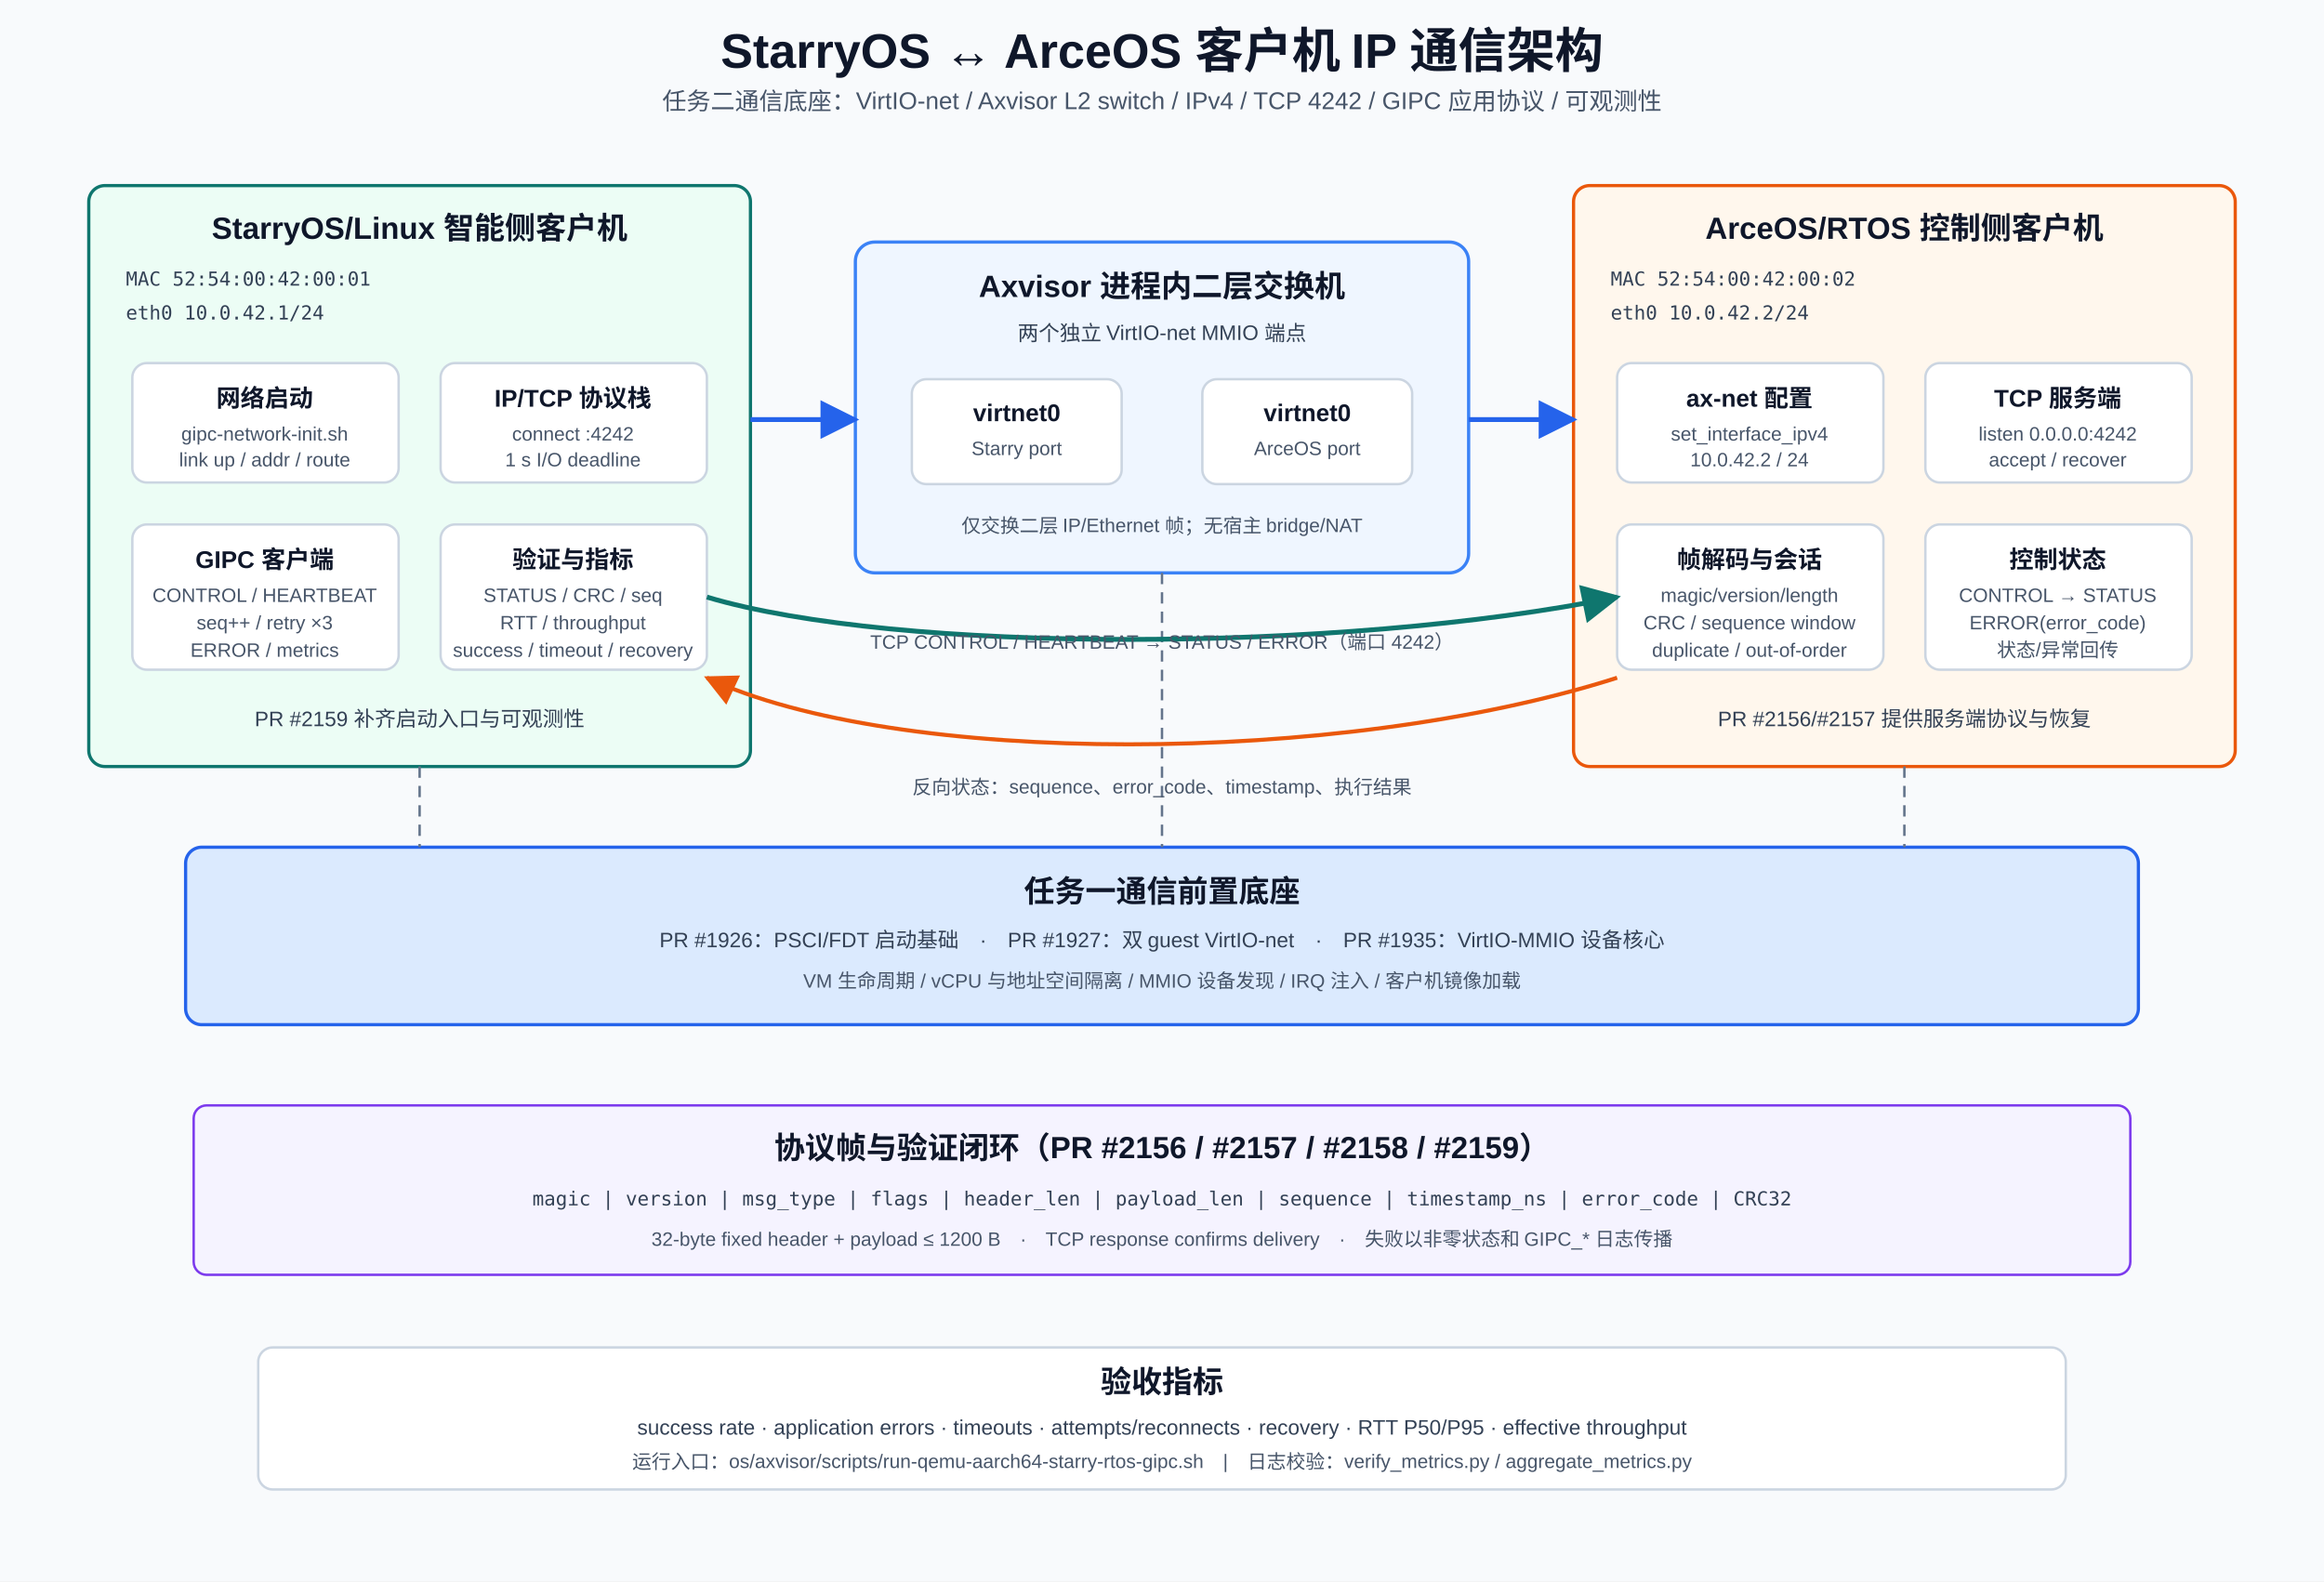
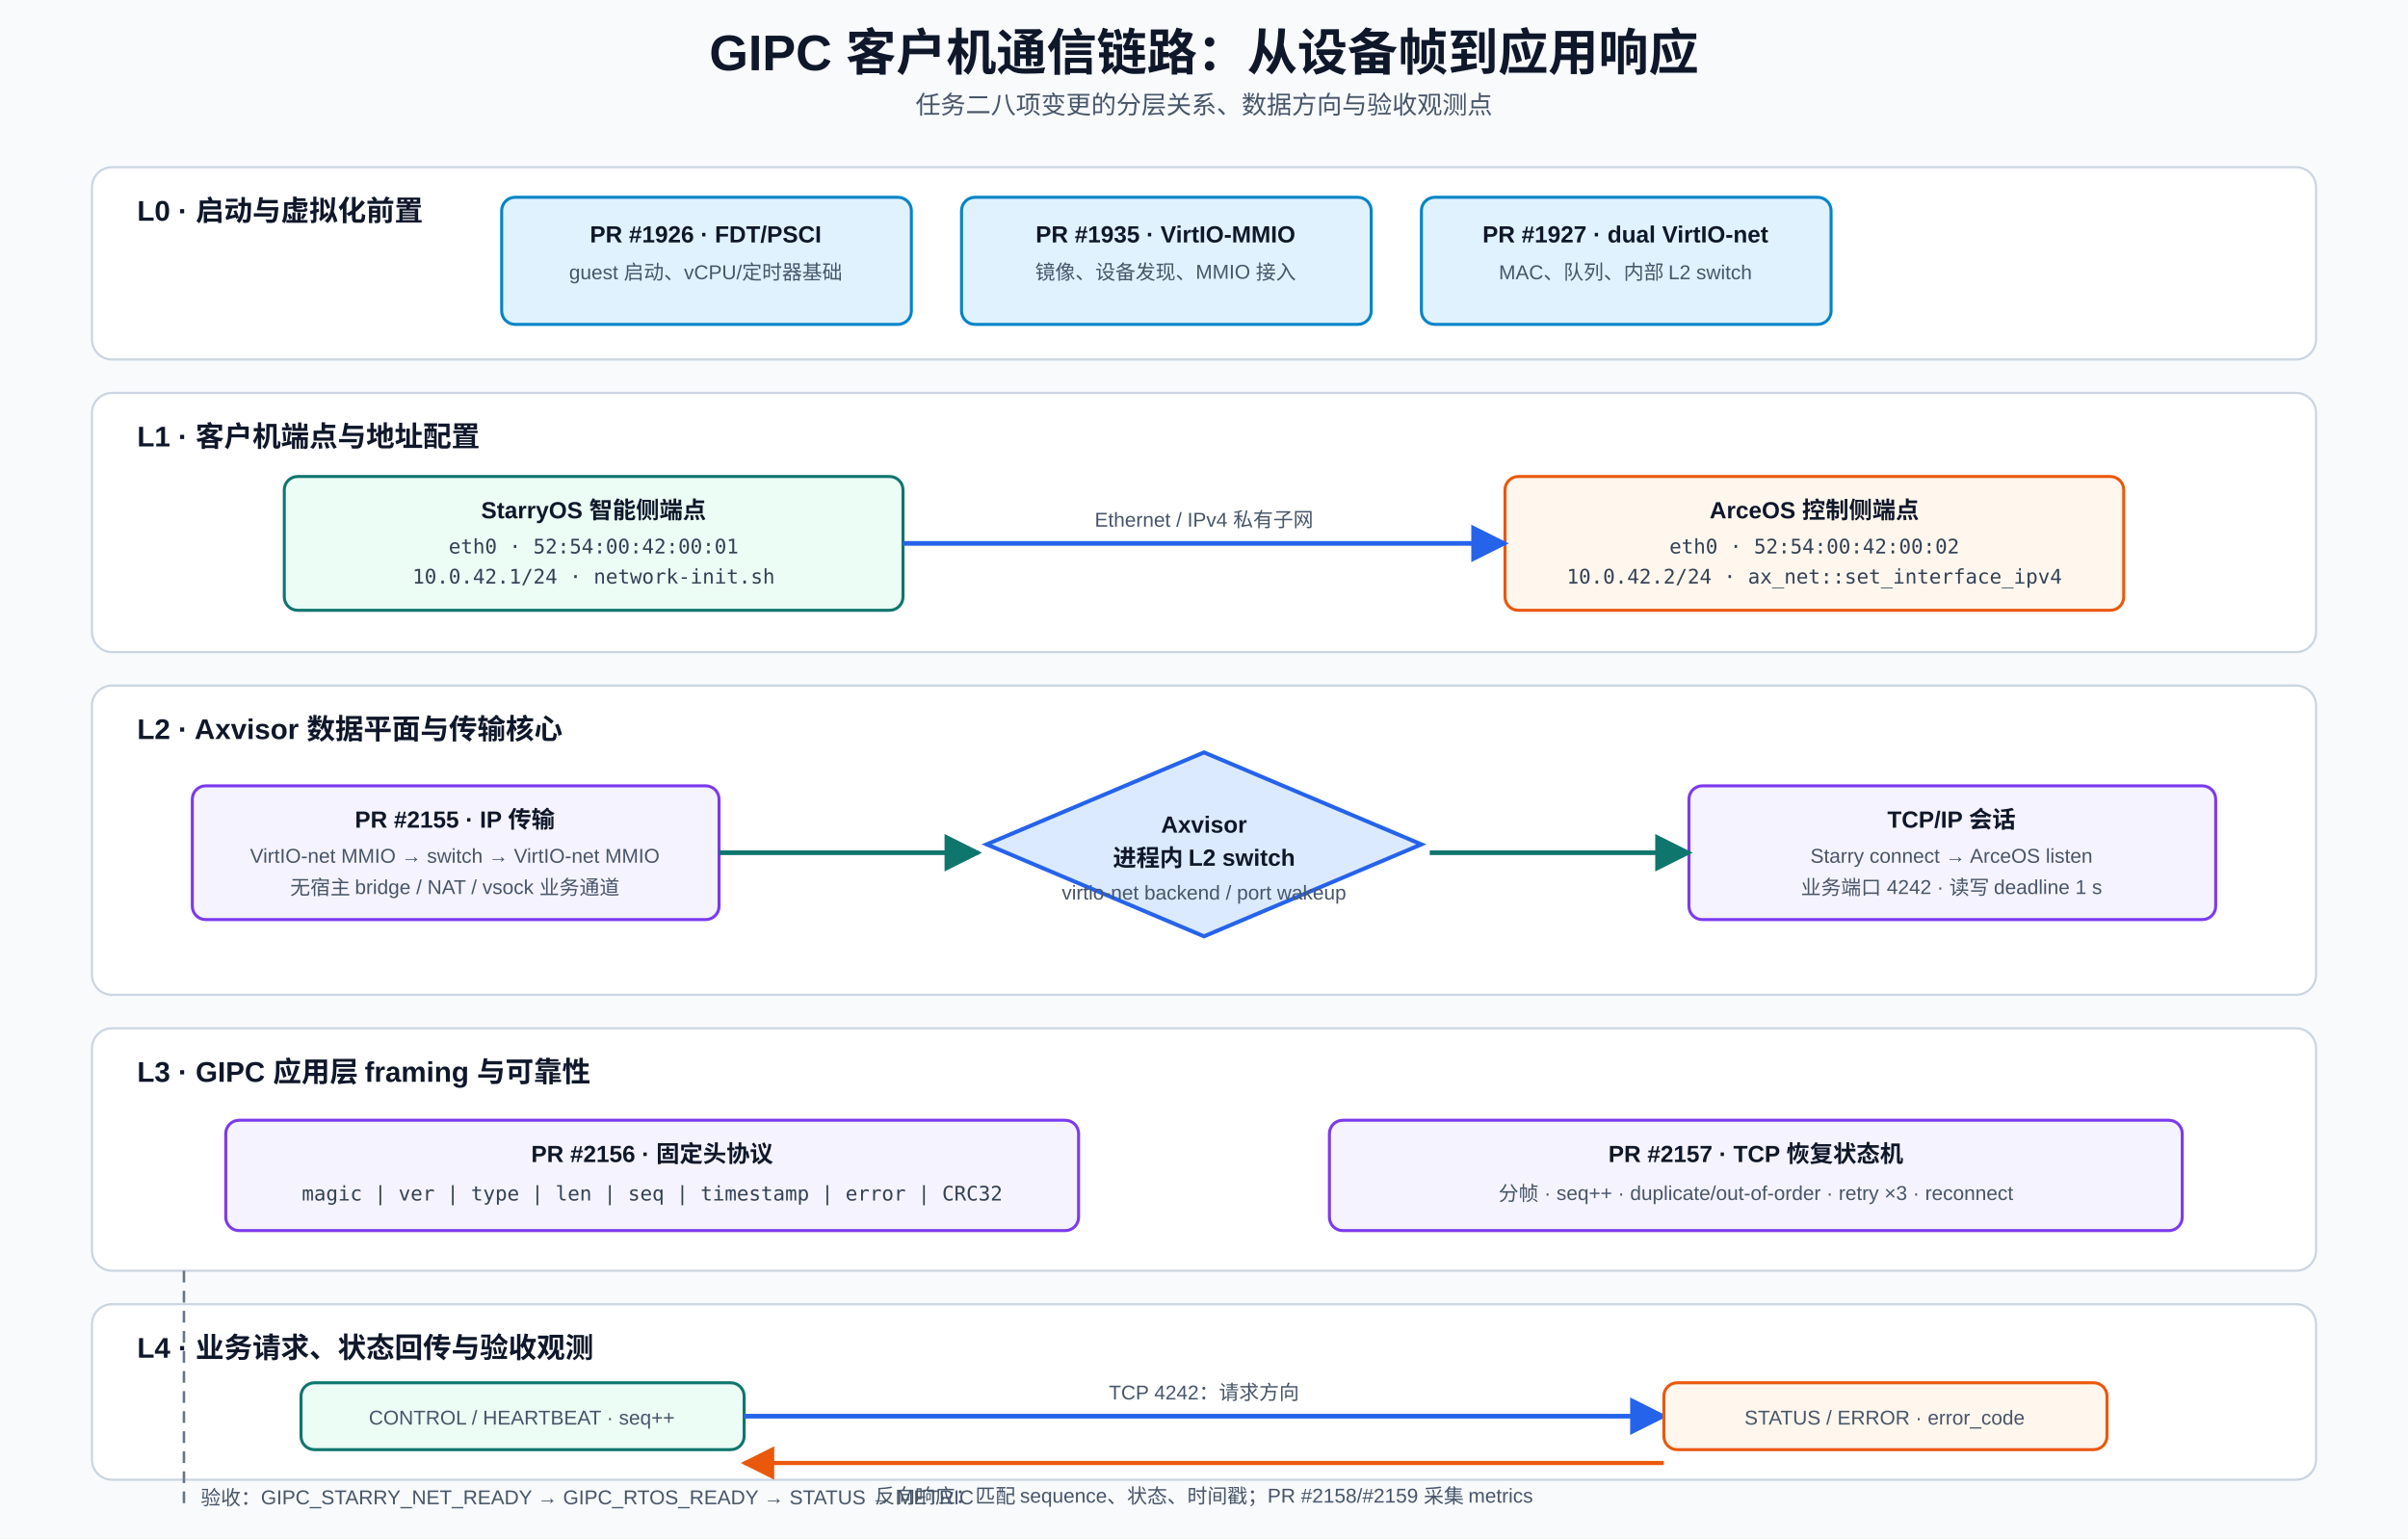
- <svg xmlns="http://www.w3.org/2000/svg" width="1440" height="980" viewBox="0 0 1440 980" role="img" aria-labelledby="title desc">
+ <svg xmlns="http://www.w3.org/2000/svg" width="1440" height="920" viewBox="0 0 1440 920" role="img" aria-labelledby="title desc">
  <defs>
-     <marker id="arrow-blue" viewBox="0 0 10 10" refX="9" refY="5" markerWidth="8" markerHeight="8" orient="auto">
+     <marker id="blue-arrow" viewBox="0 0 10 10" refX="9" refY="5" markerWidth="8" markerHeight="8" orient="auto">
      <path d="M0,0 L10,5 L0,10 Z" fill="#2563eb" />
    </marker>
-     <marker id="arrow-green" viewBox="0 0 10 10" refX="9" refY="5" markerWidth="8" markerHeight="8" orient="auto">
+     <marker id="teal-arrow" viewBox="0 0 10 10" refX="9" refY="5" markerWidth="8" markerHeight="8" orient="auto">
      <path d="M0,0 L10,5 L0,10 Z" fill="#0f766e" />
    </marker>
-     <marker id="arrow-orange" viewBox="0 0 10 10" refX="9" refY="5" markerWidth="8" markerHeight="8" orient="auto">
+     <marker id="orange-arrow" viewBox="0 0 10 10" refX="9" refY="5" markerWidth="8" markerHeight="8" orient="auto">
      <path d="M0,0 L10,5 L0,10 Z" fill="#ea580c" />
    </marker>
    <style>
-       .bg{fill:#f8fafc}.title{font:700 30px Arial,"Noto Sans CJK SC","Microsoft YaHei",sans-serif;fill:#0f172a}.subtitle{font:400 15px Arial,"Noto Sans CJK SC","Microsoft YaHei",sans-serif;fill:#475569}.h{font:700 19px Arial,"Noto Sans CJK SC","Microsoft YaHei",sans-serif;fill:#0f172a}.label{font:700 15px Arial,"Noto Sans CJK SC","Microsoft YaHei",sans-serif;fill:#0f172a}.body{font:400 13px Arial,"Noto Sans CJK SC","Microsoft YaHei",sans-serif;fill:#334155}.small{font:400 12px Arial,"Noto Sans CJK SC","Microsoft YaHei",sans-serif;fill:#475569}.mono{font:400 12px "DejaVu Sans Mono",monospace;fill:#334155}.card{fill:#fff;stroke:#cbd5e1;stroke-width:1.5;rx:9}.starry{fill:#ecfdf5;stroke:#0f766e;stroke-width:2;rx:10}.arceos{fill:#fff7ed;stroke:#ea580c;stroke-width:2;rx:10}.visor{fill:#dbeafe;stroke:#2563eb;stroke-width:2;rx:10}.switch{fill:#eff6ff;stroke:#3b82f6;stroke-width:2;rx:12}.metric{fill:#f5f3ff;stroke:#7c3aed;stroke-width:1.5;rx:8}.blue{fill:none;stroke:#2563eb;stroke-width:3;marker-end:url(#arrow-blue)}.green{fill:none;stroke:#0f766e;stroke-width:3;marker-end:url(#arrow-green)}.orange{fill:none;stroke:#ea580c;stroke-width:2.5;marker-end:url(#arrow-orange)}.dash{fill:none;stroke:#64748b;stroke-width:1.5;stroke-dasharray:7 5}
+       .bg{fill:#f8fafc}.title{font:700 30px Arial,"Noto Sans CJK SC","Microsoft YaHei",sans-serif;fill:#0f172a}.subtitle{font:400 15px Arial,"Noto Sans CJK SC","Microsoft YaHei",sans-serif;fill:#475569}.lane{font:700 17px Arial,"Noto Sans CJK SC","Microsoft YaHei",sans-serif;fill:#0f172a}.label{font:700 14px Arial,"Noto Sans CJK SC","Microsoft YaHei",sans-serif;fill:#0f172a}.body{font:400 13px Arial,"Noto Sans CJK SC","Microsoft YaHei",sans-serif;fill:#334155}.small{font:400 12px Arial,"Noto Sans CJK SC","Microsoft YaHei",sans-serif;fill:#475569}.mono{font:400 12px "DejaVu Sans Mono",monospace;fill:#334155}.lane-bg{fill:#fff;stroke:#cbd5e1;stroke-width:1.3;rx:12}.foundation{fill:#e0f2fe;stroke:#0284c7;stroke-width:1.8;rx:8}.starry{fill:#ecfdf5;stroke:#0f766e;stroke-width:1.8;rx:8}.arceos{fill:#fff7ed;stroke:#ea580c;stroke-width:1.8;rx:8}.core{fill:#dbeafe;stroke:#2563eb;stroke-width:2.4}.protocol{fill:#f5f3ff;stroke:#7c3aed;stroke-width:1.8;rx:8}.metric{fill:#fefce8;stroke:#ca8a04;stroke-width:1.8;rx:8}.blue{fill:none;stroke:#2563eb;stroke-width:2.8;marker-end:url(#blue-arrow)}.teal{fill:none;stroke:#0f766e;stroke-width:2.8;marker-end:url(#teal-arrow)}.orange{fill:none;stroke:#ea580c;stroke-width:2.5;marker-end:url(#orange-arrow)}.dashed{fill:none;stroke:#64748b;stroke-width:1.5;stroke-dasharray:7 5}
    </style>
  </defs>
-   <rect class="bg" width="1440" height="980" />
-   <text class="title" x="720" y="42" text-anchor="middle">StarryOS ↔ ArceOS 客户机 IP 通信架构</text>
-   <text class="subtitle" x="720" y="68" text-anchor="middle">任务二通信底座：VirtIO-net / Axvisor L2 switch / IPv4 / TCP 4242 / GIPC 应用协议 / 可观测性</text>
-   <rect class="starry" x="55" y="115" width="410" height="360" />
-   <text class="h" x="260" y="148" text-anchor="middle">StarryOS/Linux 智能侧客户机</text>
-   <text class="mono" x="78" y="177">MAC 52:54:00:42:00:01</text>
-   <text class="mono" x="78" y="198">eth0 10.0.42.1/24</text>
-   <rect class="card" x="82" y="225" width="165" height="74" />
-   <text class="label" x="164" y="252" text-anchor="middle">网络启动</text>
-   <text class="small" x="164" y="273" text-anchor="middle">gipc-network-init.sh</text>
-   <text class="small" x="164" y="289" text-anchor="middle">link up / addr / route</text>
-   <rect class="card" x="273" y="225" width="165" height="74" />
-   <text class="label" x="355" y="252" text-anchor="middle">IP/TCP 协议栈</text>
-   <text class="small" x="355" y="273" text-anchor="middle">connect :4242</text>
-   <text class="small" x="355" y="289" text-anchor="middle">1 s I/O deadline</text>
-   <rect class="card" x="82" y="325" width="165" height="90" />
-   <text class="label" x="164" y="352" text-anchor="middle">GIPC 客户端</text>
-   <text class="small" x="164" y="373" text-anchor="middle">CONTROL / HEARTBEAT</text>
-   <text class="small" x="164" y="390" text-anchor="middle">seq++ / retry ×3</text>
-   <text class="small" x="164" y="407" text-anchor="middle">ERROR / metrics</text>
-   <rect class="card" x="273" y="325" width="165" height="90" />
-   <text class="label" x="355" y="352" text-anchor="middle">验证与指标</text>
-   <text class="small" x="355" y="373" text-anchor="middle">STATUS / CRC / seq</text>
-   <text class="small" x="355" y="390" text-anchor="middle">RTT / throughput</text>
-   <text class="small" x="355" y="407" text-anchor="middle">success / timeout / recovery</text>
-   <text class="body" x="260" y="450" text-anchor="middle">PR #2159 补齐启动入口与可观测性</text>
-   <rect class="arceos" x="975" y="115" width="410" height="360" />
-   <text class="h" x="1180" y="148" text-anchor="middle">ArceOS/RTOS 控制侧客户机</text>
-   <text class="mono" x="998" y="177">MAC 52:54:00:42:00:02</text>
-   <text class="mono" x="998" y="198">eth0 10.0.42.2/24</text>
-   <rect class="card" x="1002" y="225" width="165" height="74" />
-   <text class="label" x="1084" y="252" text-anchor="middle">ax-net 配置</text>
-   <text class="small" x="1084" y="273" text-anchor="middle">set_interface_ipv4</text>
-   <text class="small" x="1084" y="289" text-anchor="middle">10.0.42.2 / 24</text>
-   <rect class="card" x="1193" y="225" width="165" height="74" />
-   <text class="label" x="1275" y="252" text-anchor="middle">TCP 服务端</text>
-   <text class="small" x="1275" y="273" text-anchor="middle">listen 0.0.0.0:4242</text>
-   <text class="small" x="1275" y="289" text-anchor="middle">accept / recover</text>
-   <rect class="card" x="1002" y="325" width="165" height="90" />
-   <text class="label" x="1084" y="352" text-anchor="middle">帧解码与会话</text>
-   <text class="small" x="1084" y="373" text-anchor="middle">magic/version/length</text>
-   <text class="small" x="1084" y="390" text-anchor="middle">CRC / sequence window</text>
-   <text class="small" x="1084" y="407" text-anchor="middle">duplicate / out-of-order</text>
-   <rect class="card" x="1193" y="325" width="165" height="90" />
-   <text class="label" x="1275" y="352" text-anchor="middle">控制状态</text>
-   <text class="small" x="1275" y="373" text-anchor="middle">CONTROL → STATUS</text>
-   <text class="small" x="1275" y="390" text-anchor="middle">ERROR(error_code)</text>
-   <text class="small" x="1275" y="407" text-anchor="middle">状态/异常回传</text>
-   <text class="body" x="1180" y="450" text-anchor="middle">PR #2156/#2157 提供服务端协议与恢复</text>
-   <rect class="switch" x="530" y="150" width="380" height="205" />
-   <text class="h" x="720" y="184" text-anchor="middle">Axvisor 进程内二层交换机</text>
-   <text class="body" x="720" y="211" text-anchor="middle">两个独立 VirtIO-net MMIO 端点</text>
-   <rect class="card" x="565" y="235" width="130" height="65" />
-   <text class="label" x="630" y="261" text-anchor="middle">virtnet0</text>
-   <text class="small" x="630" y="282" text-anchor="middle">Starry port</text>
-   <rect class="card" x="745" y="235" width="130" height="65" />
-   <text class="label" x="810" y="261" text-anchor="middle">virtnet0</text>
-   <text class="small" x="810" y="282" text-anchor="middle">ArceOS port</text>
-   <text class="small" x="720" y="330" text-anchor="middle">仅交换二层 IP/Ethernet 帧；无宿主 bridge/NAT</text>
-   <path class="blue" d="M465 260 C500 260 510 260 530 260" />
-   <path class="blue" d="M910 260 C930 260 945 260 975 260" />
-   <rect class="visor" x="115" y="525" width="1210" height="110" />
-   <text class="h" x="720" y="559" text-anchor="middle">任务一通信前置底座</text>
-   <text class="body" x="720" y="587" text-anchor="middle">PR #1926：PSCI/FDT 启动基础　·　PR #1927：双 guest VirtIO-net　·　PR #1935：VirtIO-MMIO 设备核心</text>
-   <text class="small" x="720" y="612" text-anchor="middle">VM 生命周期 / vCPU 与地址空间隔离 / MMIO 设备发现 / IRQ 注入 / 客户机镜像加载</text>
-   <path class="dash" d="M260 475 L260 525" />
-   <path class="dash" d="M1180 475 L1180 525" />
-   <path class="dash" d="M720 355 L720 525" />
-   <rect class="metric" x="120" y="685" width="1200" height="105" />
-   <text class="h" x="720" y="718" text-anchor="middle">协议帧与验证闭环（PR #2156 / #2157 / #2158 / #2159）</text>
-   <text class="mono" x="720" y="747" text-anchor="middle">magic | version | msg_type | flags | header_len | payload_len | sequence | timestamp_ns | error_code | CRC32</text>
-   <text class="small" x="720" y="772" text-anchor="middle">32-byte fixed header + payload ≤ 1200 B　·　TCP response confirms delivery　·　失败以非零状态和 GIPC_* 日志传播</text>
-   <path class="green" d="M438 370 C555 405 830 405 1002 370" />
-   <text class="small" x="720" y="402" text-anchor="middle">TCP CONTROL / HEARTBEAT → STATUS / ERROR（端口 4242）</text>
-   <path class="orange" d="M1002 420 C830 475 555 475 438 420" />
-   <text class="small" x="720" y="492" text-anchor="middle">反向状态：sequence、error_code、timestamp、执行结果</text>
-   <rect class="card" x="160" y="835" width="1120" height="88" />
-   <text class="h" x="720" y="863" text-anchor="middle">验收指标</text>
-   <text class="body" x="720" y="889" text-anchor="middle">success rate · application errors · timeouts · attempts/reconnects · recovery · RTT P50/P95 · effective throughput</text>
-   <text class="small" x="720" y="910" text-anchor="middle">运行入口：os/axvisor/scripts/run-qemu-aarch64-starry-rtos-gipc.sh　|　日志校验：verify_metrics.py / aggregate_metrics.py</text>
+   <rect class="bg" width="1440" height="920" />
+   <text class="title" x="720" y="42" text-anchor="middle">GIPC 客户机通信链路：从设备帧到应用响应</text>
+   <text class="subtitle" x="720" y="68" text-anchor="middle">任务二八项变更的分层关系、数据方向与验收观测点</text>
+   <rect class="lane-bg" x="55" y="100" width="1330" height="115" />
+   <text class="lane" x="82" y="132">L0 · 启动与虚拟化前置</text>
+   <rect class="foundation" x="300" y="118" width="245" height="76" />
+   <text class="label" x="422" y="145" text-anchor="middle">PR #1926 · FDT/PSCI</text>
+   <text class="small" x="422" y="167" text-anchor="middle">guest 启动、vCPU/定时器基础</text>
+   <rect class="foundation" x="575" y="118" width="245" height="76" />
+   <text class="label" x="697" y="145" text-anchor="middle">PR #1935 · VirtIO-MMIO</text>
+   <text class="small" x="697" y="167" text-anchor="middle">镜像、设备发现、MMIO 接入</text>
+   <rect class="foundation" x="850" y="118" width="245" height="76" />
+   <text class="label" x="972" y="145" text-anchor="middle">PR #1927 · dual VirtIO-net</text>
+   <text class="small" x="972" y="167" text-anchor="middle">MAC、队列、内部 L2 switch</text>
+   <rect class="lane-bg" x="55" y="235" width="1330" height="155" />
+   <text class="lane" x="82" y="267">L1 · 客户机端点与地址配置</text>
+   <rect class="starry" x="170" y="285" width="370" height="80" />
+   <text class="label" x="355" y="310" text-anchor="middle">StarryOS 智能侧端点</text>
+   <text class="mono" x="355" y="331" text-anchor="middle">eth0 · 52:54:00:42:00:01</text>
+   <text class="mono" x="355" y="349" text-anchor="middle">10.0.42.1/24 · network-init.sh</text>
+   <rect class="arceos" x="900" y="285" width="370" height="80" />
+   <text class="label" x="1085" y="310" text-anchor="middle">ArceOS 控制侧端点</text>
+   <text class="mono" x="1085" y="331" text-anchor="middle">eth0 · 52:54:00:42:00:02</text>
+   <text class="mono" x="1085" y="349" text-anchor="middle">10.0.42.2/24 · ax_net::set_interface_ipv4</text>
+   <path class="blue" d="M540 325 L900 325" />
+   <text class="small" x="720" y="315" text-anchor="middle">Ethernet / IPv4 私有子网</text>
+   <rect class="lane-bg" x="55" y="410" width="1330" height="185" />
+   <text class="lane" x="82" y="442">L2 · Axvisor 数据平面与传输核心</text>
+   <polygon class="core" points="720,450 850,505 720,560 590,505" />
+   <text class="label" x="720" y="498" text-anchor="middle">Axvisor</text>
+   <text class="label" x="720" y="518" text-anchor="middle">进程内 L2 switch</text>
+   <text class="small" x="720" y="538" text-anchor="middle">virtio-net backend / port wakeup</text>
+   <rect class="protocol" x="115" y="470" width="315" height="80" />
+   <text class="label" x="272" y="495" text-anchor="middle">PR #2155 · IP 传输</text>
+   <text class="small" x="272" y="516" text-anchor="middle">VirtIO-net MMIO → switch → VirtIO-net MMIO</text>
+   <text class="small" x="272" y="535" text-anchor="middle">无宿主 bridge / NAT / vsock 业务通道</text>
+   <rect class="protocol" x="1010" y="470" width="315" height="80" />
+   <text class="label" x="1167" y="495" text-anchor="middle">TCP/IP 会话</text>
+   <text class="small" x="1167" y="516" text-anchor="middle">Starry connect → ArceOS listen</text>
+   <text class="small" x="1167" y="535" text-anchor="middle">业务端口 4242 · 读写 deadline 1 s</text>
+   <path class="teal" d="M430 510 L585 510" />
+   <path class="teal" d="M855 510 L1010 510" />
+   <rect class="lane-bg" x="55" y="615" width="1330" height="145" />
+   <text class="lane" x="82" y="647">L3 · GIPC 应用层 framing 与可靠性</text>
+   <rect class="protocol" x="135" y="670" width="510" height="66" />
+   <text class="label" x="390" y="695" text-anchor="middle">PR #2156 · 固定头协议</text>
+   <text class="mono" x="390" y="718" text-anchor="middle">magic | ver | type | len | seq | timestamp | error | CRC32</text>
+   <rect class="protocol" x="795" y="670" width="510" height="66" />
+   <text class="label" x="1050" y="695" text-anchor="middle">PR #2157 · TCP 恢复状态机</text>
+   <text class="small" x="1050" y="718" text-anchor="middle">分帧 · seq++ · duplicate/out-of-order · retry ×3 · reconnect</text>
+   <rect class="lane-bg" x="55" y="780" width="1330" height="105" />
+   <text class="lane" x="82" y="812">L4 · 业务请求、状态回传与验收观测</text>
+   <rect class="starry" x="180" y="827" width="265" height="40" />
+   <text class="small" x="312" y="852" text-anchor="middle">CONTROL / HEARTBEAT · seq++</text>
+   <path class="blue" d="M445 847 L995 847" />
+   <text class="small" x="720" y="837" text-anchor="middle">TCP 4242：请求方向</text>
+   <rect class="arceos" x="995" y="827" width="265" height="40" />
+   <text class="small" x="1127" y="852" text-anchor="middle">STATUS / ERROR · error_code</text>
+   <path class="orange" d="M995 875 L445 875" />
+   <text class="small" x="720" y="899" text-anchor="middle">反向响应：匹配 sequence、状态、时间戳；PR #2158/#2159 采集 metrics</text>
+   <path class="dashed" d="M110 760 L110 902" />
+   <text class="small" x="120" y="900">验收：GIPC_STARRY_NET_READY → GIPC_RTOS_READY → STATUS → METRIC</text>
</svg>
